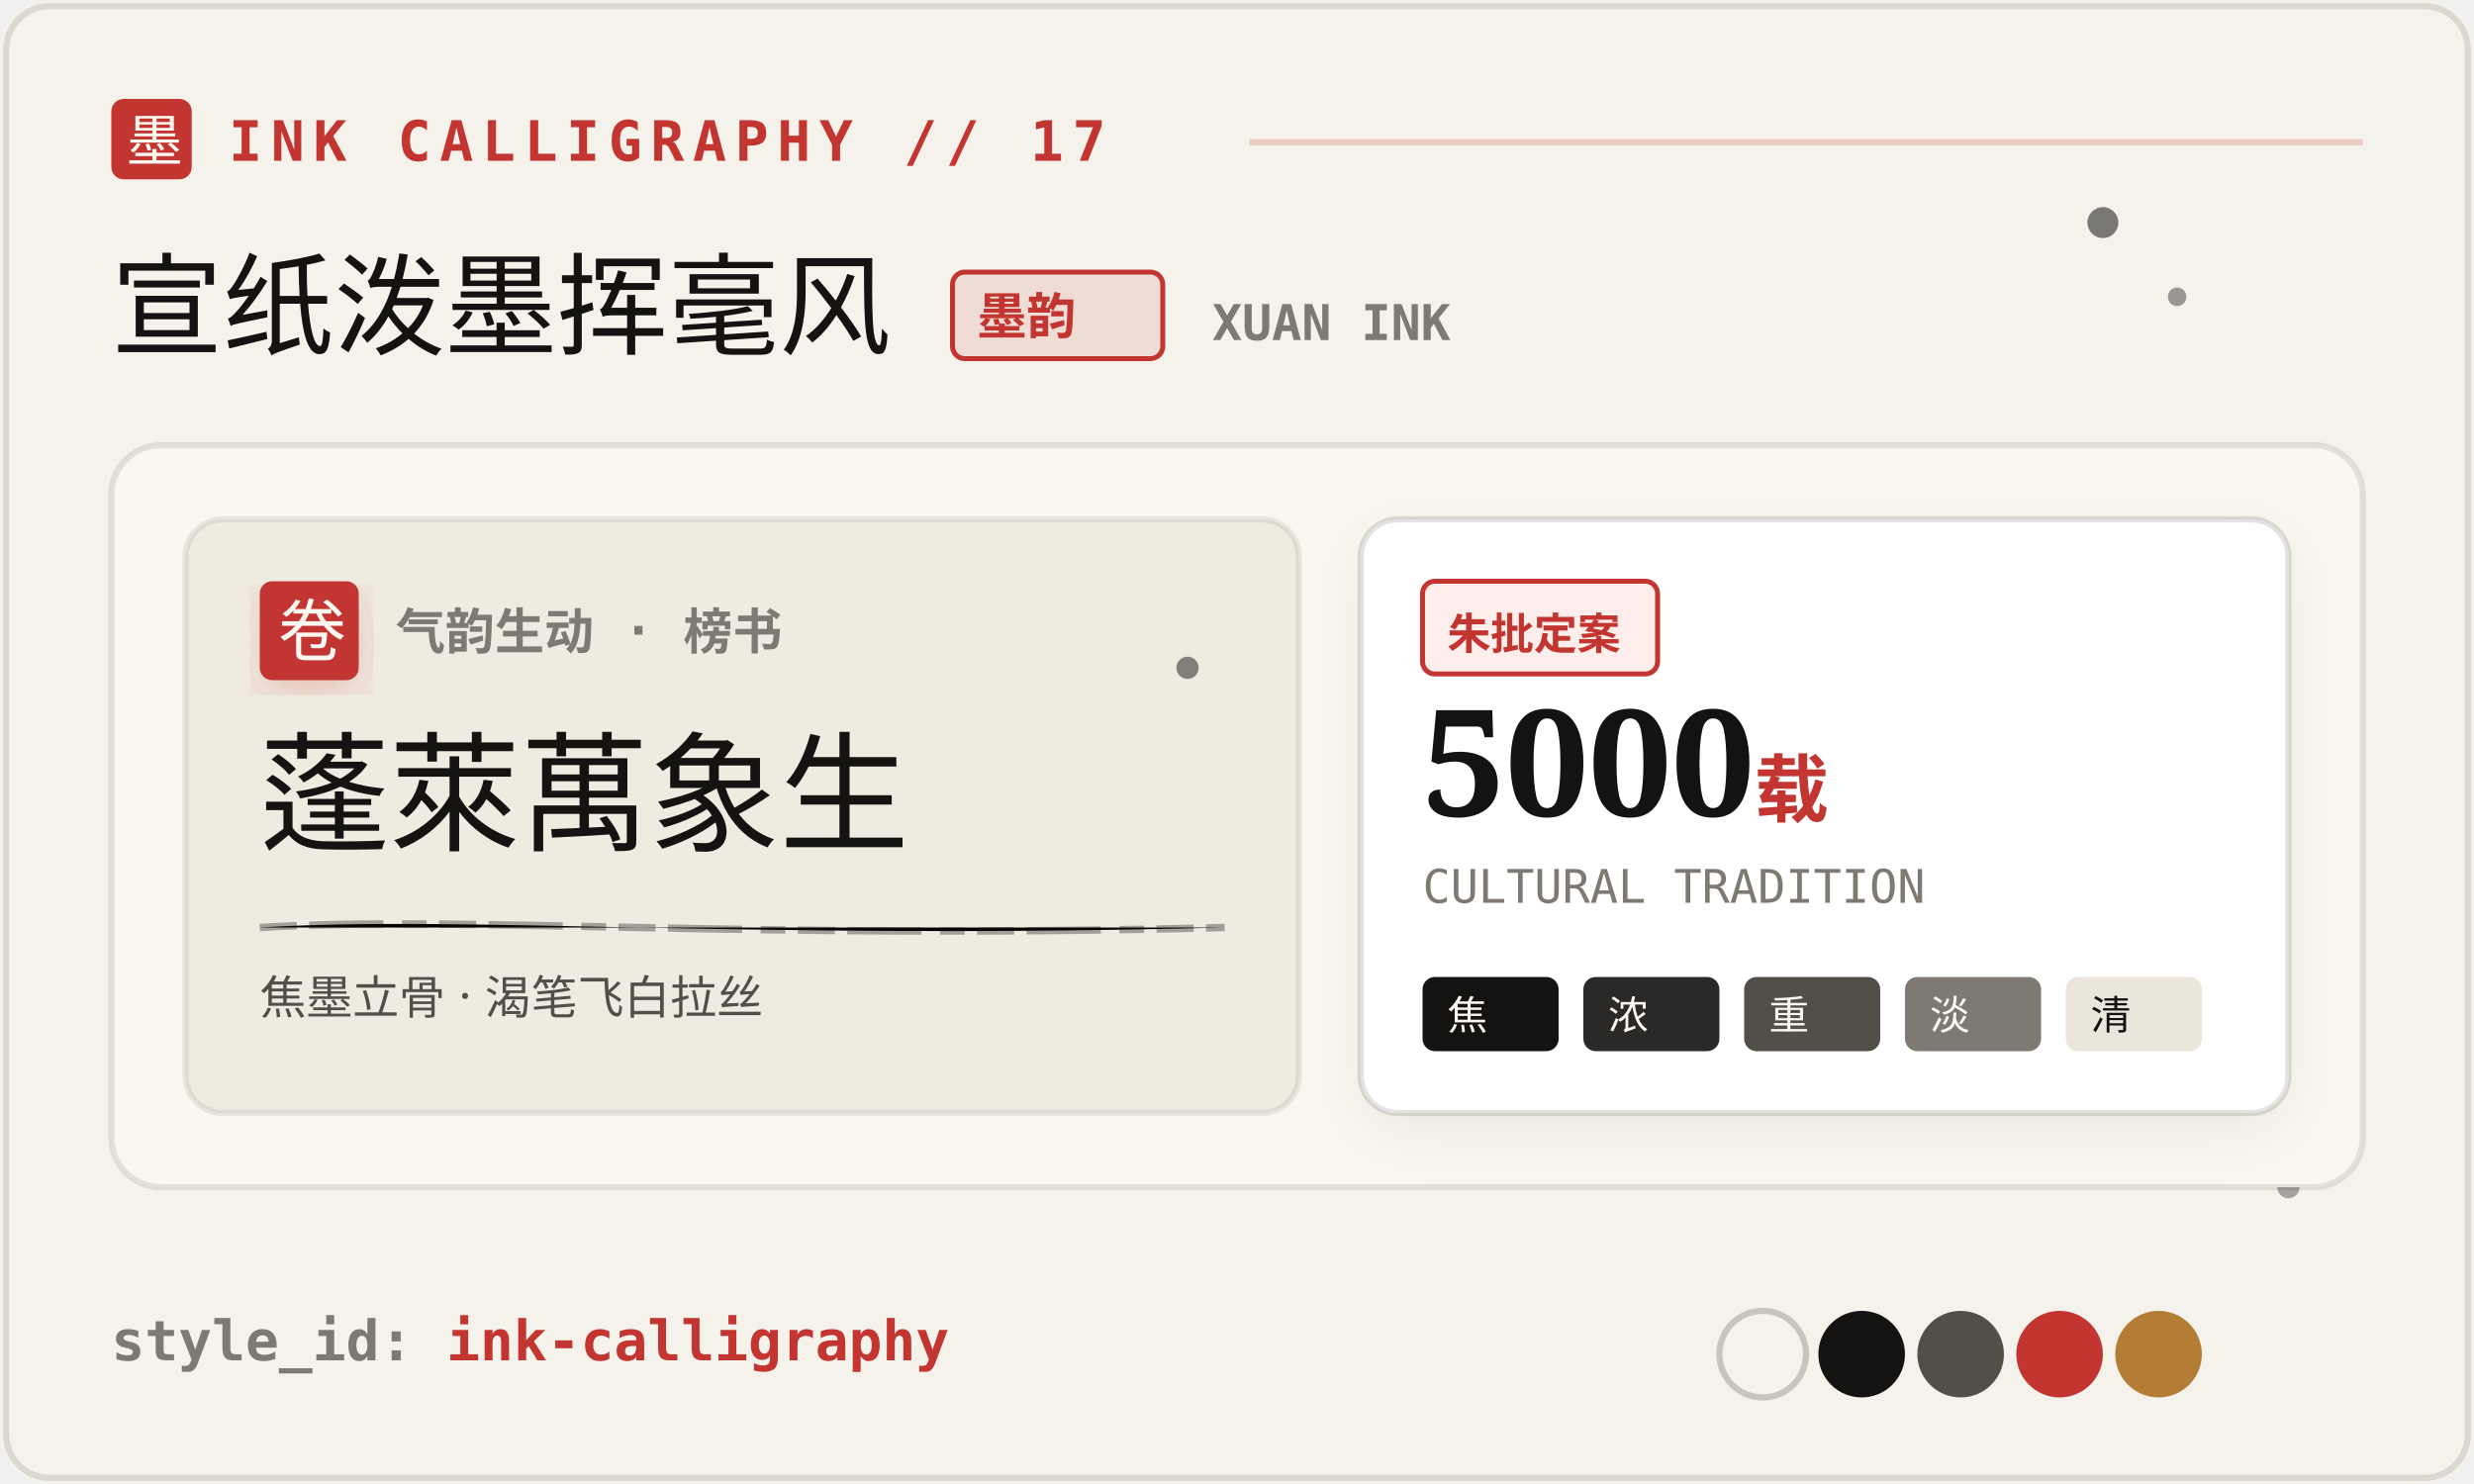
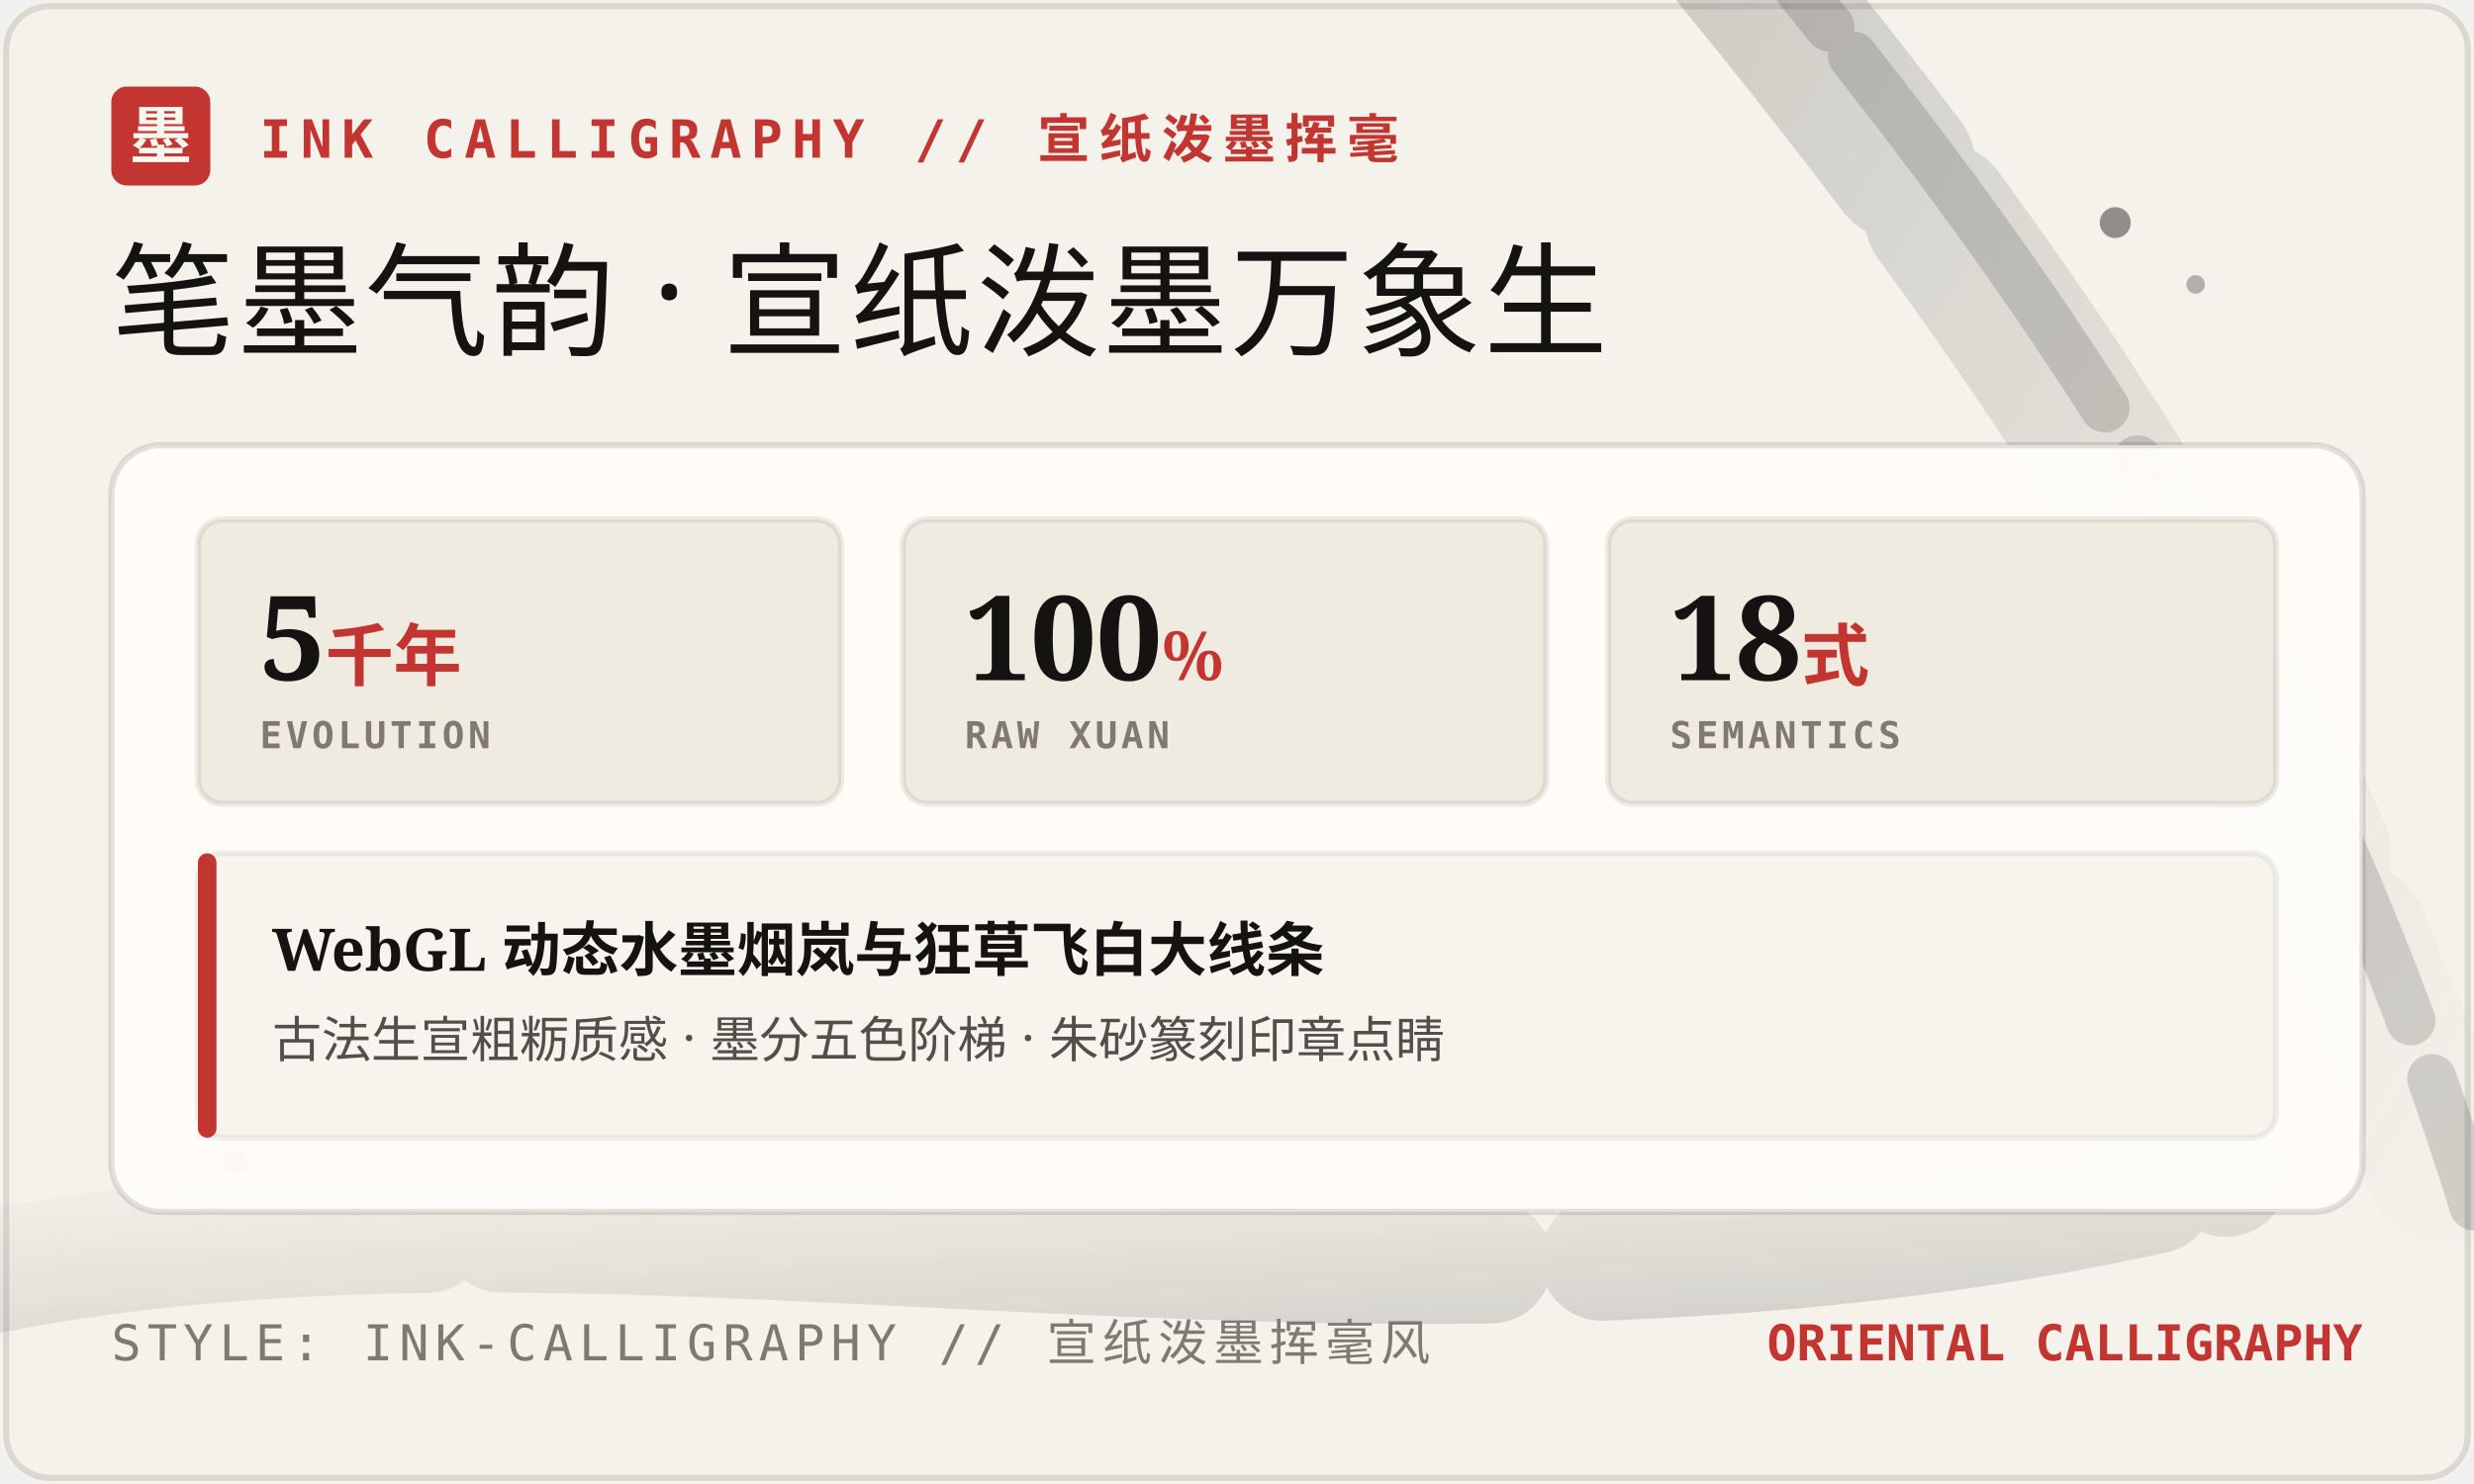
<svg xmlns="http://www.w3.org/2000/svg" viewBox="0 0 400 240" width="100%" height="100%">
  <defs>
-     <filter id="xuan-shadow-1" x="-10%" y="-10%" width="125%" height="125%">
-       <feDropShadow dx="0" dy="3" stdDeviation="5" flood-color="#141312" flood-opacity="0.06" />
+     <filter id="xuanGrain" x="0%" y="0%" width="100%" height="100%">
+       <feTurbulence type="fractalNoise" baseFrequency="0.8" numOctaves="3" result="noise" />
+       <feColorMatrix type="matrix" values="1 0 0 0 0  0 1 0 0 0  0 0 1 0 0  0 0 0 0.05 0" />
+       <feBlend in="SourceGraphic" in2="noise" mode="multiply" />
    </filter>
-     <filter id="seal-shadow" x="-10%" y="-10%" width="125%" height="125%">
-       <feDropShadow dx="0" dy="2" stdDeviation="4" flood-color="#C23531" flood-opacity="0.25" />
-     </filter>
+     <linearGradient id="brushSweepRight" x1="0%" y1="0%" x2="100%" y2="100%">
+       <stop offset="0%" stop-color="#141312" stop-opacity="0.18" />
+       <stop offset="60%" stop-color="#2B2927" stop-opacity="0.08" />
+       <stop offset="100%" stop-color="#524E48" stop-opacity="0.01" />
+     </linearGradient>
+     <linearGradient id="brushSweepLeft" x1="100%" y1="100%" x2="0%" y2="0%">
+       <stop offset="0%" stop-color="#141312" stop-opacity="0.15" />
+       <stop offset="70%" stop-color="#524E48" stop-opacity="0.06" />
+       <stop offset="100%" stop-color="#7E7972" stop-opacity="0.01" />
+     </linearGradient>
  </defs>
  <style>
-     .mono { font-family: "IBM Plex Mono", "SF Mono", Consolas, monospace; }
-     .calligraphy { font-family: "Ma Shan Zheng", "Long Cang", "STKaiti", "KaiTi", "Songti SC", cursive, serif; }
-     .serif { font-family: "Noto Serif SC", "Source Han Serif SC", "Songti SC", "STSong", "SimSun", "Cinzel", serif; }
-     .sans { font-family: "PingFang SC", "Hiragino Sans GB", "Microsoft YaHei", "Inter", sans-serif; }
+     .mono { font-family: "IBM Plex Mono", "JetBrains Mono", Consolas, monospace; }
+     .serif { font-family: "Noto Serif SC", "Source Han Serif SC", "Songti SC", "STSong", serif; }
+     .calli { font-family: "Ma Shan Zheng", "Long Cang", "STKaiti", "KaiTi", serif; }
+     .sans { font-family: "PingFang SC", "Hiragino Sans GB", "Microsoft YaHei", -apple-system, sans-serif; }
  </style>
  <rect width="400" height="240" fill="#F5F2EB" rx="8" />
  <rect width="398" height="238" x="1" y="1" fill="none" stroke="rgba(20, 19, 18, 0.12)" stroke-width="1" rx="7" />
-   <circle cx="340" cy="36" r="2.5" fill="#141312" fill-opacity="0.55" />
-   <circle cx="352" cy="48" r="1.5" fill="#141312" fill-opacity="0.40" />
-   <circle cx="38" cy="188" r="2.8" fill="#141312" fill-opacity="0.45" />
-   <circle cx="370" cy="192" r="1.8" fill="#141312" fill-opacity="0.35" />
+   <path d="M 270,-20 C 320,40 365,100 395,190" fill="none" stroke="url(#brushSweepRight)" stroke-width="24" stroke-linecap="round" stroke-dasharray="60 10 120 15 40 8" />
+   <path d="M 280,-15 C 330,45 372,105 400,195" fill="none" stroke="#141312" stroke-width="8" stroke-linecap="round" stroke-dasharray="25 6 70 10" opacity="0.16" />
+   <path d="M -20,210 C 90,180 220,225 360,190" fill="none" stroke="url(#brushSweepLeft)" stroke-width="20" stroke-linecap="round" stroke-dasharray="90 12 160 18" />
+   <circle cx="342" cy="36" r="2.5" fill="#141312" opacity="0.45" />
+   <circle cx="355" cy="46" r="1.5" fill="#141312" opacity="0.30" />
+   <circle cx="38" cy="188" r="2.0" fill="#141312" opacity="0.35" />
  <g transform="translate(18, 14)">
-     <rect x="0" y="2" width="13" height="13" rx="2" fill="#C23531" />
-     <text class="calligraphy" font-size="9" fill="#FAF7F0" x="2.5" y="12">墨</text>
-     <text class="mono" font-size="9" font-weight="700" fill="#C23531" x="19" y="12" letter-spacing="1.4">INK CALLIGRAPHY // 17</text>
-     <line x1="184" y1="9" x2="364" y2="9" stroke="rgba(194, 53, 49, 0.20)" stroke-width="1" />
+     <rect x="0" y="0" width="16" height="16" rx="2.5" fill="#C23531" />
+     <text class="calli" x="8" y="11.5" fill="#FAF7F0" font-size="10" text-anchor="middle" font-weight="700">墨</text>
+     <text class="mono" x="24" y="11.5" fill="#C23531" font-size="8.5" font-weight="700" letter-spacing="1.5">INK CALLIGRAPHY // 宣纸泼墨挥毫</text>
  </g>
  <g transform="translate(18, 56)">
-     <text class="calligraphy" font-size="18" font-weight="400" fill="#141312" x="0" y="0">宣纸泼墨挥毫风</text>
-     <rect x="136" y="-12" width="34" height="14" rx="2" fill="#C23531" fill-opacity="0.12" stroke="#C23531" stroke-width="0.8" />
-     <text class="serif" font-size="8" font-weight="700" fill="#C23531" x="140" y="-2">墨韵</text>
-     <text class="mono" font-size="8" font-weight="600" fill="#7E7972" x="178" y="-1">XUAN INK</text>
+     <text class="calli" x="0" y="0" fill="#141312" font-size="20" font-weight="400" letter-spacing="0.5">笔墨气韵 · 宣纸泼墨万象生</text>
  </g>
  <g transform="translate(18, 72)">
-     <rect width="364" height="120" rx="8" fill="#FAF7F0" stroke="rgba(20, 19, 18, 0.10)" stroke-width="1" />
-     <g transform="translate(12, 12)">
-       <rect width="180" height="96" rx="6" fill="#F0EBE0" stroke="rgba(20, 19, 18, 0.08)" stroke-width="1" />
-       <rect x="12" y="10" width="16" height="16" rx="2" fill="#C23531" filter="url(#seal-shadow)" />
-       <text class="calligraphy" font-size="11" fill="#FAF7F0" x="15" y="22">卷</text>
-       <text class="mono" font-size="8" font-weight="600" fill="#7E7972" x="34" y="21">气韵生动 · 榜书</text>
-       <text class="calligraphy" font-size="21" fill="#141312" x="12" y="52">蓬萊萬象生</text>
-       <path d="M12 66 C45 64 90 68 168 66" stroke="#141312" stroke-width="1.2" stroke-dasharray="6 2 12 3 4 2" stroke-opacity="0.35" />
-       <text class="sans" font-size="7.5" fill="#524E48" x="12" y="80">焦墨立骨 · 渴笔飞白拉丝</text>
-       <circle cx="162" cy="24" r="1.8" fill="#141312" fill-opacity="0.5" />
-     </g>
-     <g transform="translate(202, 12)">
-       <rect width="150" height="96" rx="6" fill="#FFFFFF" stroke="rgba(20, 19, 18, 0.12)" stroke-width="1" filter="url(#xuan-shadow-1)" />
-       <rect x="10" y="10" width="38" height="15" rx="2" fill="#FDEEEC" stroke="#C23531" stroke-width="0.8" />
-       <text class="mono" font-size="7" font-weight="700" fill="#C23531" x="14" y="21">朱批定案</text>
-       <text class="serif" font-size="24" font-weight="900" fill="#141312" x="10" y="48">5000<tspan font-size="12" fill="#C23531">载</tspan>
-       </text>
-       <text class="mono" font-size="7.5" fill="#7E7972" x="10" y="62">CULTURAL TRADITION</text>
-       <g transform="translate(10, 74)">
-         <rect width="22" height="12" rx="2" fill="#141312" />
-         <text class="serif" font-size="6.5" fill="#FAF7F0" x="4" y="8.5">焦</text>
-         <rect x="26" width="22" height="12" rx="2" fill="#2B2927" />
-         <text class="serif" font-size="6.5" fill="#FAF7F0" x="30" y="8.5">浓</text>
-         <rect x="52" width="22" height="12" rx="2" fill="#524E48" />
-         <text class="serif" font-size="6.5" fill="#FAF7F0" x="56" y="8.5">重</text>
-         <rect x="78" width="22" height="12" rx="2" fill="#7E7972" />
-         <text class="serif" font-size="6.5" fill="#FAF7F0" x="82" y="8.5">淡</text>
-         <rect x="104" width="22" height="12" rx="2" fill="#EBE6DC" />
-         <text class="serif" font-size="6.5" fill="#141312" x="108" y="8.5">清</text>
-       </g>
-     </g>
+     <rect width="364" height="124" rx="8" fill="rgba(255,253,248,0.96)" stroke="rgba(20,19,18,0.12)" stroke-width="1" />
+     <rect x="14" y="12" width="104" height="46" rx="4" fill="#F0EBE0" stroke="rgba(20,19,18,0.08)" stroke-width="1" />
+     <text class="serif" x="24" y="38" fill="#141312" font-size="19" font-weight="900">5<tspan font-size="11" fill="#C23531" font-weight="700">千年</tspan>
+     </text>
+     <text class="mono" x="24" y="49" fill="#7E7972" font-size="6" font-weight="600" letter-spacing="0.6">EVOLUTION</text>
+     <rect x="128" y="12" width="104" height="46" rx="4" fill="#F0EBE0" stroke="rgba(20,19,18,0.08)" stroke-width="1" />
+     <text class="serif" x="138" y="38" fill="#141312" font-size="19" font-weight="900">100<tspan font-size="11" fill="#C23531" font-weight="700">%</tspan>
+     </text>
+     <text class="mono" x="138" y="49" fill="#7E7972" font-size="6" font-weight="600" letter-spacing="0.6">RAW XUAN</text>
+     <rect x="242" y="12" width="108" height="46" rx="4" fill="#F0EBE0" stroke="rgba(20,19,18,0.08)" stroke-width="1" />
+     <text class="serif" x="252" y="38" fill="#141312" font-size="19" font-weight="900">18<tspan font-size="11" fill="#C23531" font-weight="700">式</tspan>
+     </text>
+     <text class="mono" x="252" y="49" fill="#7E7972" font-size="6" font-weight="600" letter-spacing="0.6">SEMANTICS</text>
+     <rect x="14" y="66" width="336" height="46" rx="4" fill="#F7F4EE" stroke="rgba(20,19,18,0.06)" stroke-width="1" />
+     <rect x="14" y="66" width="3" height="46" rx="1.5" fill="#C23531" />
+     <text class="serif" x="26" y="85" fill="#141312" font-size="9.5" font-weight="700">WebGL 动态水墨烟岚与狂草飞白大线条</text>
+     <text class="sans" x="26" y="99" fill="#524E48" font-size="8">古法生宣粗粝质感 · 墨分五色阶梯 · 朱砂篆刻印章点睛</text>
  </g>
  <g transform="translate(18, 220)">
-     <text class="mono" font-size="9" font-weight="600" fill="#7E7972" x="0" y="0">style_id: <tspan fill="#C23531">ink-calligraphy</tspan>
-     </text>
-     <g transform="translate(260, -8)">
-       <circle cx="7" cy="7" r="7" fill="#F5F2EB" stroke="rgba(20, 19, 18, 0.2)" />
-       <circle cx="23" cy="7" r="7" fill="#141312" />
-       <circle cx="39" cy="7" r="7" fill="#524E48" />
-       <circle cx="55" cy="7" r="7" fill="#C23531" />
-       <circle cx="71" cy="7" r="7" fill="#B37D36" />
-     </g>
+     <text class="mono" x="0" y="0" fill="#7E7972" font-size="8" letter-spacing="1">STYLE: INK-CALLIGRAPHY // 宣纸泼墨挥毫风</text>
+     <text class="mono" x="364" y="0" fill="#C23531" font-size="8" text-anchor="end" font-weight="600">ORIENTAL CALLIGRAPHY</text>
  </g>
</svg>
